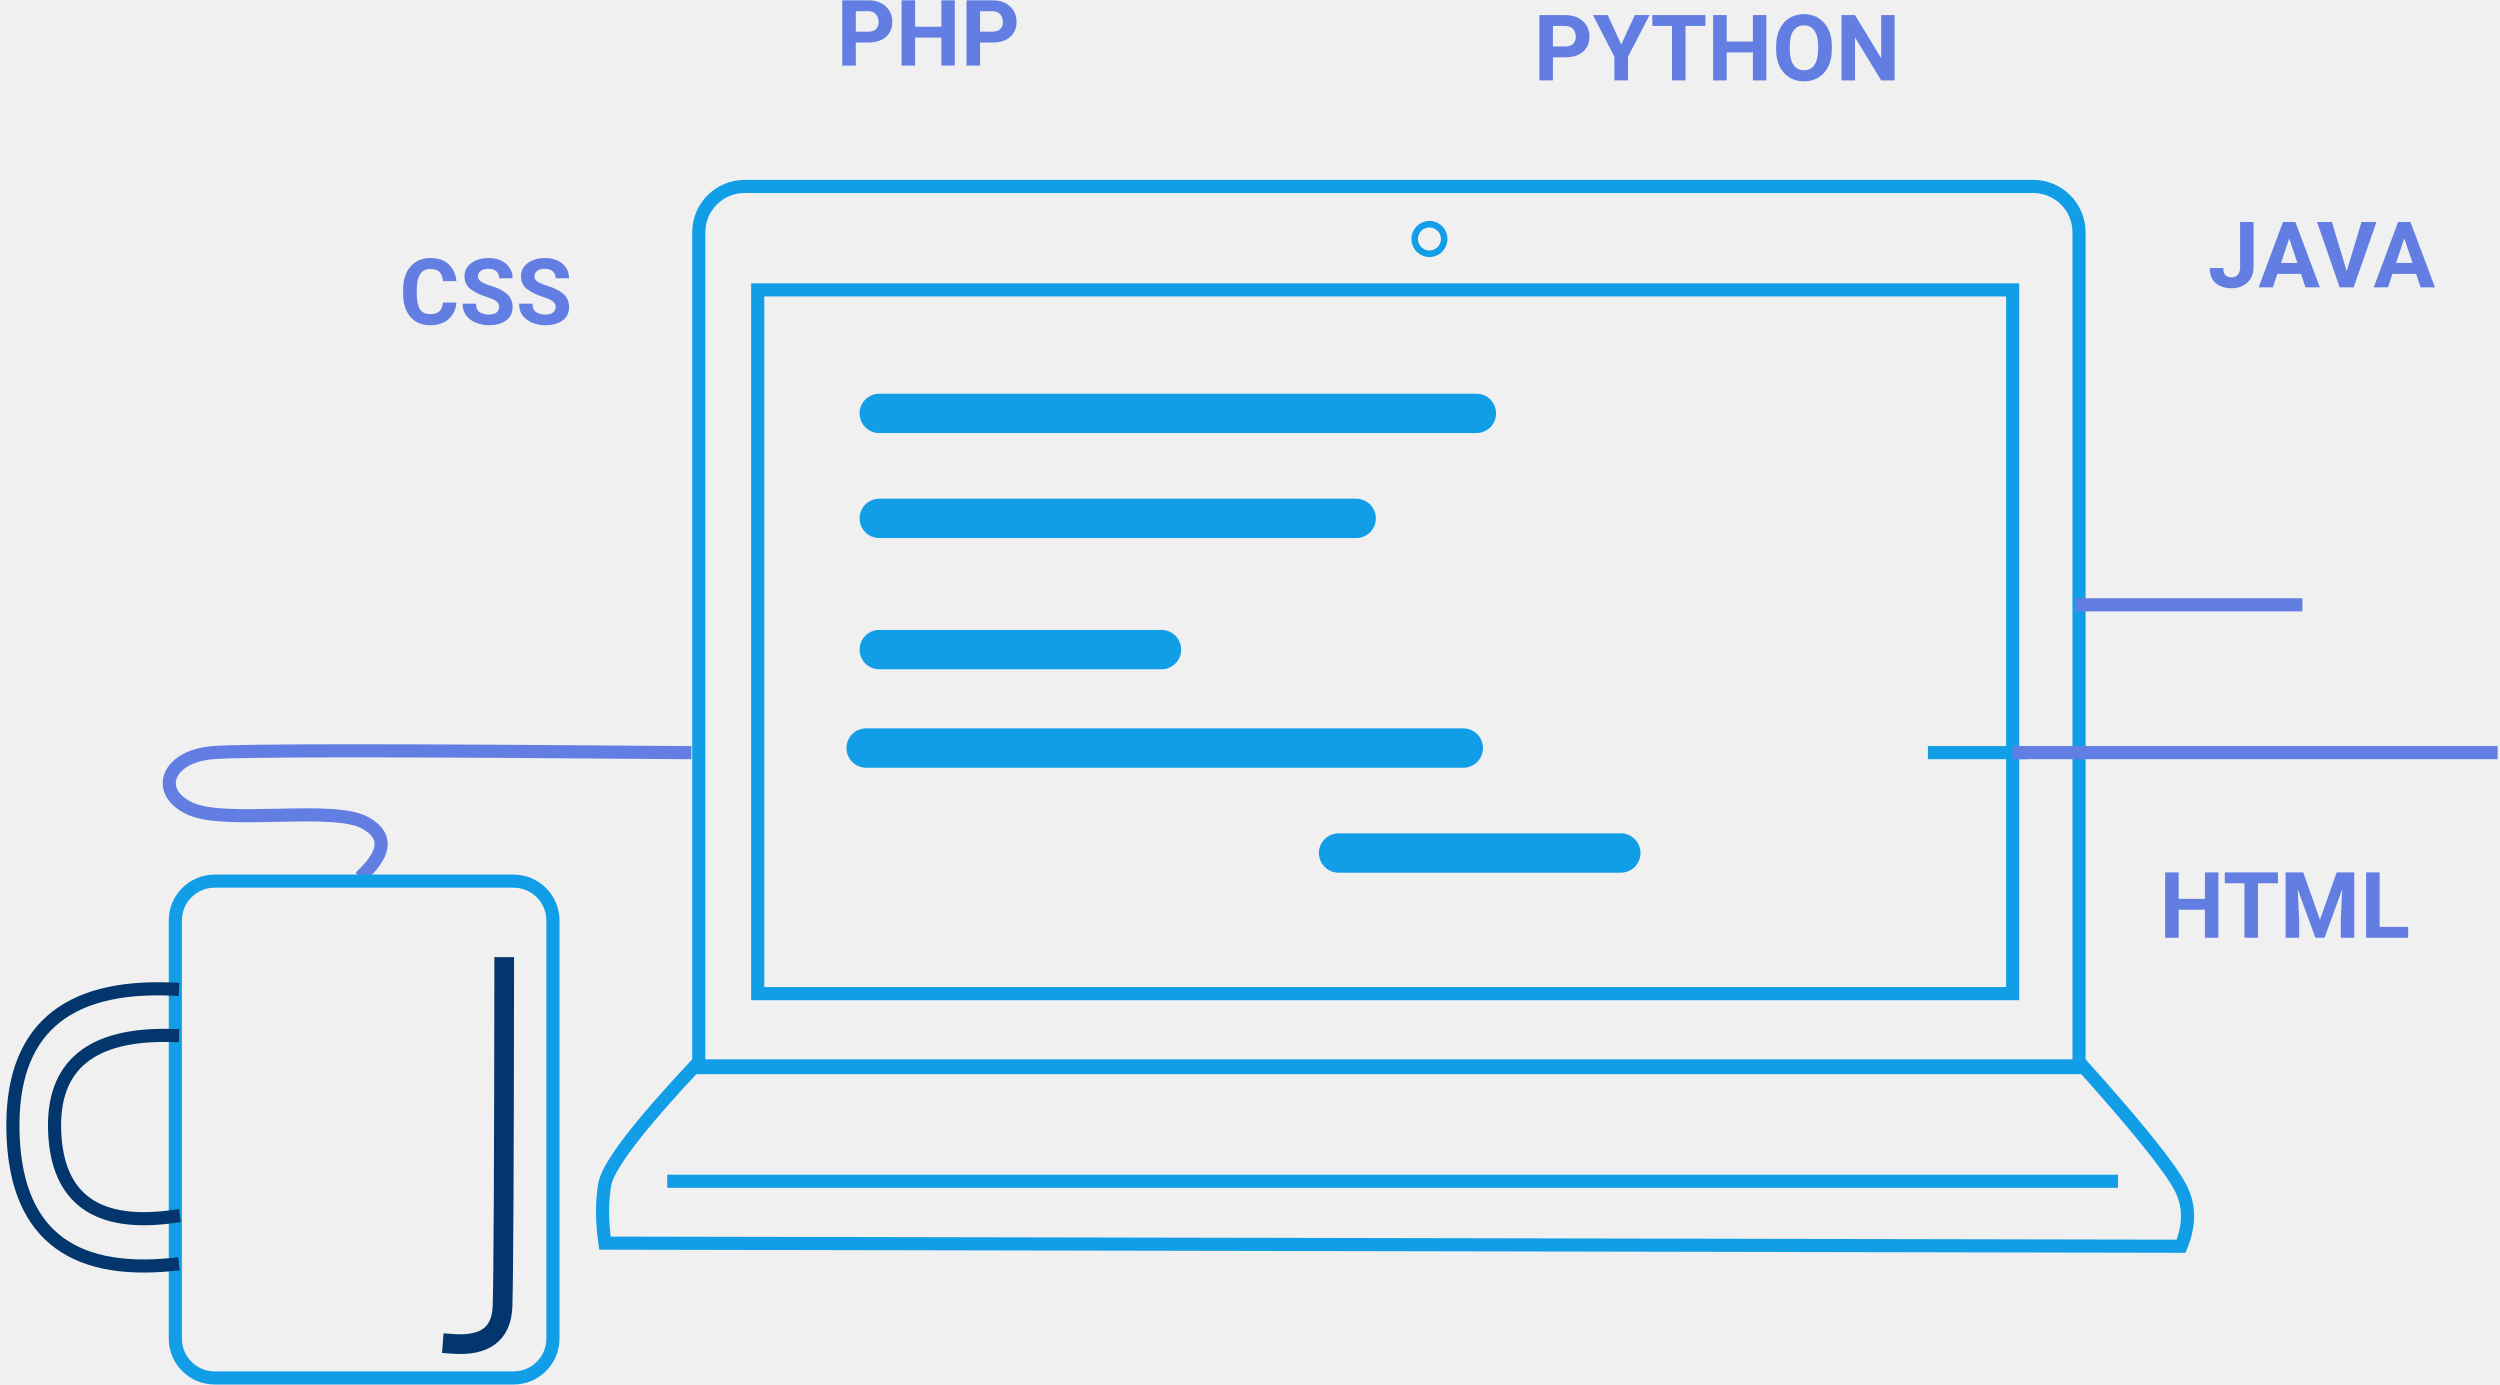
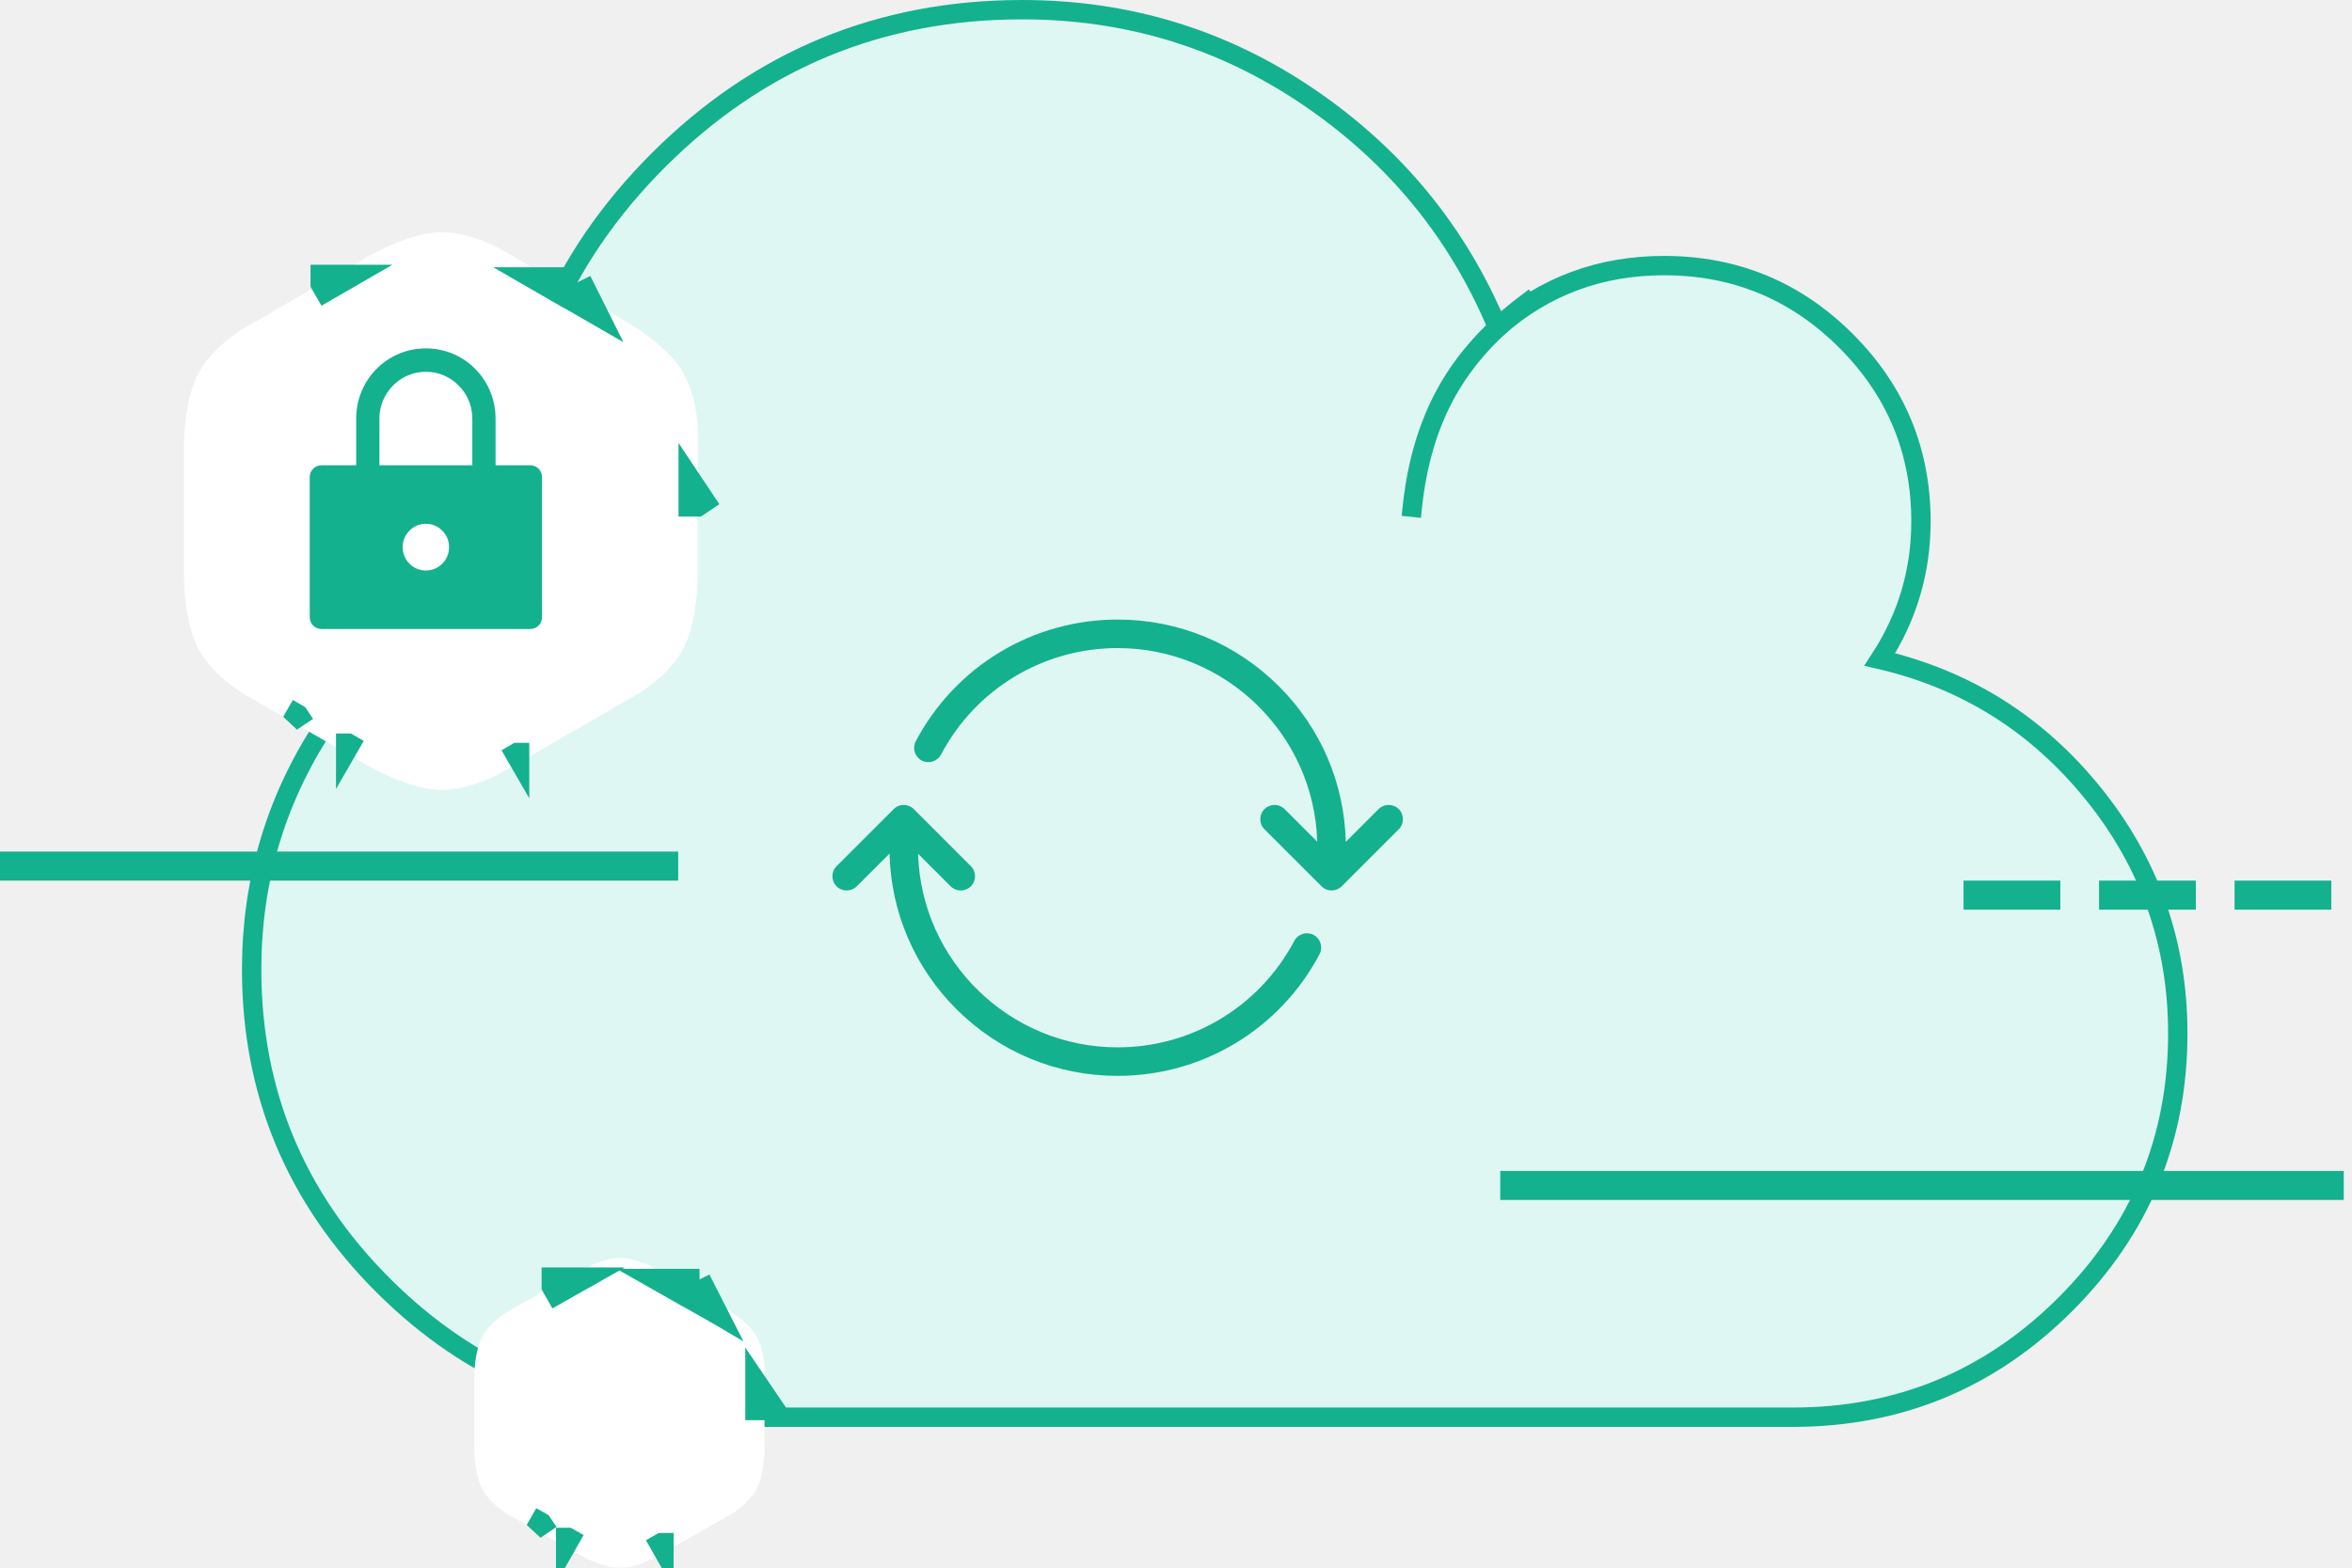
- <svg xmlns="http://www.w3.org/2000/svg" width="381px" height="211px" viewBox="0 0 381 211" version="1.1">
-   <defs />
+ <svg xmlns="http://www.w3.org/2000/svg" xmlns:xlink="http://www.w3.org/1999/xlink" width="243px" height="162px" viewBox="0 0 243 162" version="1.1">
+   <defs>
+     <path d="M18.785,2.644 L14.081,5.36 L14.106,5.36 L11.876,6.646 L6.189,9.931 C6.189,9.931 3.236,11.616 1.647,14.314 C-0.1,17.278 0.001,22.447 0.001,22.447 L0.001,26.366 L0.001,27.879 L0.001,29.748 L0.001,31.643 L0.001,35.18 C0.001,35.18 -0.1,40.352 1.647,43.316 C3.236,46.014 6.189,47.7 6.189,47.7 L11.102,50.534 L11.124,50.567 L16.714,53.794 L16.721,53.794 L18.785,54.983 C18.785,54.983 23.211,57.659 26.655,57.626 C29.785,57.594 32.717,55.883 32.717,55.883 L34.662,54.763 L34.683,54.763 L46.887,47.714 C46.887,47.714 49.84,46.028 51.432,43.331 C53.179,40.366 53.074,35.194 53.074,35.194 L53.074,28.34 L53.103,28.383 L53.103,20.639 C53.103,20.639 53.118,17.239 51.58,14.512 C49.883,11.515 45.352,9.019 45.352,9.019 L40.648,6.303 L40.666,6.34 L39.409,5.616 L39.423,5.616 L32.717,1.744 C32.717,1.744 29.785,0.029 26.655,0 C23.211,-0.029 18.785,2.644 18.785,2.644 Z" id="path-1" />
+     <path d="M10.612,1.468 L7.955,2.976 L7.969,2.976 L6.709,3.69 L3.496,5.514 C3.496,5.514 1.828,6.45 0.931,7.949 C-0.056,9.595 0.001,12.465 0.001,12.465 L0.001,14.641 L0.001,15.481 L0.001,16.519 L0.001,17.571 L0.001,19.535 C0.001,19.535 -0.056,22.407 0.931,24.053 C1.828,25.551 3.496,26.488 3.496,26.488 L6.272,28.062 L6.284,28.08 L9.442,29.872 L9.446,29.872 L10.612,30.532 C10.612,30.532 13.113,32.018 15.058,32 C16.827,31.982 18.483,31.032 18.483,31.032 L19.582,30.41 L19.594,30.41 L26.488,26.496 C26.488,26.496 28.156,25.559 29.056,24.061 C30.043,22.415 29.984,19.543 29.984,19.543 L29.984,15.737 L30,15.761 L30,11.461 C30,11.461 30.008,9.573 29.139,8.059 C28.181,6.394 25.621,5.008 25.621,5.008 L22.964,3.5 L22.974,3.52 L22.264,3.118 L22.272,3.118 L18.483,0.968 C18.483,0.968 16.827,0.016 15.058,0 C13.113,-0.016 10.612,1.468 10.612,1.468 Z" id="path-2" />
+   </defs>
  <g id="Page-1" stroke="none" stroke-width="1" fill="none" fill-rule="evenodd">
-     <g id="Artboard" transform="translate(-868, -954)">
-       <g id="Laptop-" transform="translate(958, 981)" stroke="#129EE6">
-         <path d="M16.491,135.695 L226.845,135.695 L226.845,8.411 C226.845,4.545 223.711,1.411 219.845,1.411 L23.491,1.411 C19.625,1.411 16.491,4.545 16.491,8.411 L16.491,135.695 Z" id="Rectangle-4" stroke-width="2" />
-         <rect id="Rectangle-5" stroke-width="2" x="25.48" y="17.179" width="191.253" height="107.253" />
-         <ellipse id="Oval" cx="127.848" cy="9.421" rx="2.247" ry="2.253" />
-         <path d="M15.924,135.442 C7.262,144.669 2.639,150.78 2.172,153.448 C1.709,156.093 1.714,159.094 2.191,162.452 L242.4,162.925 C243.741,159.645 243.701,156.694 242.311,154 C240.763,151 235.773,144.78 227.399,135.442 L15.924,135.442 Z" id="Rectangle-6" stroke-width="2" />
-         <path d="M12.682,153.026 L231.78,153.026" id="Line-2" stroke-width="2" stroke-linecap="square" />
-         <path d="M204.812,87.7 L218.035,87.7" id="Line-3" stroke-width="2" stroke-linecap="square" />
+     <g id="New-Design" transform="translate(-1137, -1546)">
+       <g id="Cloud-storage" transform="translate(461, 1382)">
+         <g id="cloud" transform="translate(677, 165)">
+           <path d="M224,105.782 C224,116.733 220.113,126.082 212.34,133.829 C204.566,141.577 195.186,145.451 184.2,145.451 L71.433,145.451 C58.65,145.451 47.716,140.923 38.629,131.867 C29.543,122.81 25,111.912 25,99.171 C25,90.08 27.453,81.764 32.359,74.223 C37.265,66.682 43.725,61.052 51.741,57.333 C51.602,55.405 51.533,53.924 51.533,52.891 C51.533,38.291 56.716,25.826 67.08,15.495 C77.445,5.165 89.951,-2.5690469e-15 104.6,0 C115.517,0 125.416,3.03 134.295,9.091 C143.174,15.151 149.651,23.071 153.728,32.85 C158.565,28.581 164.3,26.446 170.933,26.446 C178.258,26.446 184.511,29.028 189.693,34.193 C194.876,39.359 197.467,45.591 197.467,52.891 C197.467,58.056 196.05,62.808 193.217,67.147 C202.131,69.213 209.49,73.845 215.294,81.041 C221.098,88.238 224,96.485 224,105.782 L224,105.782 Z" id="Shape" stroke="#14B18E" stroke-width="2" fill="#DFF7F2" fill-rule="nonzero" />
+           <path d="M0.5,88.5 L67.567,88.5" id="Line-27" stroke="#14B18E" stroke-width="3" stroke-linecap="square" />
+           <path d="M155.5,121.5 L239.649,121.5" id="Line-29" stroke="#14B18E" stroke-width="3" stroke-linecap="square" />
+           <path d="M203.366,91.5 L239.649,91.5" id="Line-29" stroke="#14B18E" stroke-width="3" stroke-linecap="square" stroke-dasharray="7" />
+           <path d="M158.5,31.5 C154.476,33.537 151.234,36.059 148.773,39.066 C146.312,42.073 144.445,45.793 143.172,50.228" id="Line-17" stroke="#14B18E" stroke-width="2" stroke-linecap="square" transform="translate(150.8359, 40.86377) rotate(-10) translate(-150.8359, -40.86377) " />
+           <g id="hexagon" transform="translate(18, 23)" fill-rule="nonzero">
+             <g id="Shape">
+               <use fill="#FFFFFF" fill-rule="evenodd" xlink:href="#path-1" />
+               <path stroke="#14B18E" stroke-width="2" d="M35.691,4.616 L38.923,6.482 L39.423,5.616 L39.423,4.616 L35.691,4.616 Z M43.031,8.834 L41.543,5.856 L40.648,6.303 L40.148,7.17 L43.031,8.834 Z M52.103,25.08 L52.103,28.383 L53.103,28.383 L53.935,27.828 L52.103,25.08 Z M34.415,53.763 L34.183,53.897 L34.683,54.763 L34.683,53.763 L34.415,53.763 Z M16.982,52.794 L16.714,52.794 L16.714,53.794 L17.214,52.928 L16.982,52.794 Z M11.826,49.818 L11.624,49.701 L11.124,50.567 L11.956,50.012 L11.826,49.818 Z M17.813,4.36 L14.081,4.36 L14.081,5.36 L14.581,6.226 L17.813,4.36 Z" />
+             </g>
+           </g>
+           <g id="hexagon-copy-4" transform="translate(48, 129)" fill-rule="nonzero">
+             <g id="Shape">
+               <use fill="#FFFFFF" fill-rule="evenodd" xlink:href="#path-2" />
+               <path stroke="#14B18E" stroke-width="2" d="M18.483,2.118 L21.778,3.988 L22.272,3.118 L22.272,2.118 L18.483,2.118 Z M25.364,6.013 L23.855,3.047 L22.964,3.5 L22.47,4.37 L25.128,5.878 C25.188,5.911 25.267,5.956 25.364,6.013 Z M29,12.505 L29,15.761 L30,15.761 L30.828,15.2 L29,12.505 Z M19.33,29.41 L19.1,29.54 L19.594,30.41 L19.594,29.41 L19.33,29.41 Z M9.706,28.872 L9.442,28.872 L9.442,29.872 L9.936,29.002 L9.706,28.872 Z M6.981,27.325 L6.778,27.21 L6.284,28.08 L7.112,27.518 L6.981,27.325 Z M11.566,2.087 L11.761,1.976 L7.955,1.976 L7.955,2.976 L8.448,3.846 L11.106,2.338 L11.123,2.328 C11.186,2.291 11.313,2.219 11.494,2.124 C11.518,2.112 11.542,2.099 11.566,2.087 Z" />
+             </g>
+           </g>
+           <g id="lock" transform="translate(31, 35)" fill="#14B18E" fill-rule="nonzero">
+             <path d="M22.8,12.083 L19.2,12.083 L19.2,7.25 C19.2,3.232 15.99,0 12,0 C8.01,0 4.8,3.232 4.8,7.25 L4.8,12.083 L1.2,12.083 C0.54,12.083 0,12.627 0,13.292 L0,27.792 C0,28.456 0.54,29 1.2,29 L22.8,29 C23.46,29 24,28.456 24,27.792 L24,13.292 C24,12.627 23.46,12.083 22.8,12.083 Z M12,22.958 C10.68,22.958 9.6,21.871 9.6,20.542 C9.6,19.212 10.68,18.125 12,18.125 C13.32,18.125 14.4,19.212 14.4,20.542 C14.4,21.871 13.32,22.958 12,22.958 Z M16.8,12.083 L7.2,12.083 L7.2,7.25 C7.2,4.592 9.36,2.417 12,2.417 C14.64,2.417 16.8,4.592 16.8,7.25 L16.8,12.083 Z" id="Shape" />
+           </g>
+           <g id="sync" transform="translate(85, 63)" fill="#14B18E" fill-rule="nonzero">
+             <path d="M58.512,19.61 C57.937,19.035 57.003,19.035 56.429,19.61 L53.042,22.996 C52.892,16.925 50.455,11.237 46.143,6.928 C41.69,2.475 35.769,0.023 29.471,0.023 C20.706,0.023 12.714,4.842 8.614,12.595 C8.234,13.315 8.508,14.208 9.227,14.588 C9.947,14.968 10.84,14.694 11.22,13.975 C14.806,7.187 21.8,2.97 29.471,2.97 C40.638,2.97 49.762,11.891 50.092,22.978 L46.724,19.61 C46.149,19.035 45.215,19.035 44.64,19.61 C44.065,20.184 44.065,21.119 44.64,21.693 L50.534,27.587 C50.823,27.876 51.2,28.018 51.578,28.018 C51.955,28.018 52.332,27.873 52.621,27.587 L58.515,21.693 C59.09,21.119 59.09,20.184 58.515,19.61 L58.512,19.61 Z" id="Shape" />
+             <path d="M49.715,32.612 C48.996,32.232 48.103,32.506 47.723,33.225 C44.136,40.013 37.143,44.23 29.471,44.23 C18.305,44.23 9.18,35.309 8.85,24.222 L12.219,27.59 C12.508,27.879 12.885,28.021 13.262,28.021 C13.639,28.021 14.017,27.876 14.305,27.59 C14.88,27.016 14.88,26.081 14.305,25.507 L8.411,19.613 C7.836,19.038 6.902,19.038 6.327,19.613 L0.433,25.507 C-0.141,26.081 -0.141,27.016 0.433,27.59 C1.008,28.165 1.942,28.165 2.517,27.59 L5.903,24.204 C6.053,30.275 8.491,35.963 12.802,40.272 C17.255,44.725 23.176,47.177 29.474,47.177 C38.239,47.177 46.232,42.358 50.331,34.605 C50.711,33.885 50.437,32.992 49.718,32.612 L49.715,32.612 Z" id="Shape" />
+           </g>
+         </g>
      </g>
-       <path d="M923.6,1087.007 C926.914,1083.707 926.914,1081.164 923.6,1079.376 C918.63,1076.694 902.45,1079.763 896.966,1077.233 C891.482,1074.703 893.405,1069.25 900.458,1068.7 C905.16,1068.333 929.13,1068.333 972.37,1068.7" id="Line-3" stroke="#627EE2" stroke-width="2" stroke-linecap="square" />
-       <path d="M1185.283,1046.174 L1217.886,1046.174" id="Line-3" stroke="#627EE2" stroke-width="2" stroke-linecap="square" />
-       <path d="M1175.731,1068.7 L1247.643,1068.7" id="Line-3" stroke="#627EE2" stroke-width="2" stroke-linecap="square" />
-       <text id="HTML" font-family="Roboto-Bold, Roboto" font-size="14" font-weight="bold" fill="#627EE2">
-         <tspan x="1197.08" y="1096.905">HTML</tspan>
-       </text>
-       <text id="CSS" font-family="Roboto-Bold, Roboto" font-size="14" font-weight="bold" fill="#627EE2">
-         <tspan x="928.845" y="1003.421">CSS</tspan>
-       </text>
-       <text id="PHP" font-family="Roboto-Bold, Roboto" font-size="14" font-weight="bold" fill="#627EE2">
-         <tspan x="995.469" y="964">PHP</tspan>
-       </text>
-       <text id="JAVA" font-family="Roboto-Bold, Roboto" font-size="14" font-weight="bold" fill="#627EE2">
-         <tspan x="1204.487" y="997.789">JAVA</tspan>
-       </text>
-       <text id="PYTHON" font-family="Roboto-Bold, Roboto" font-size="14" font-weight="bold" fill="#627EE2">
-         <tspan x="1101.715" y="966.253">PYTHON</tspan>
-       </text>
-       <rect id="Rectangle-7" stroke="#129EE6" stroke-width="2" x="894.718" y="1088.284" width="57.549" height="75.716" rx="6" />
-       <path d="M894.28,1104.742 C877.747,1104.015 869.645,1111.232 869.974,1126.393 C870.304,1141.554 878.403,1148.325 894.271,1146.706" id="Line-4" stroke="#03366C" stroke-width="2" stroke-linecap="square" />
-       <path d="M894.291,1111.81 C881.873,1111.448 875.888,1116.364 876.334,1126.558 C876.78,1136.752 882.81,1141.029 894.425,1139.39" id="Line-4" stroke="#03366C" stroke-width="2" stroke-linecap="square" />
-       <path d="M944.841,1101.363 C944.813,1131.645 944.728,1148.882 944.586,1153.075 C944.444,1157.268 941.907,1159.178 936.976,1158.805" id="Line-5" stroke="#03366C" stroke-width="3" stroke-linecap="square" />
-       <path d="M1002,1017 L1093.005,1017" id="Line-10-Copy-2" stroke="#129EE6" stroke-width="6" stroke-linecap="round" />
-       <path d="M1000,1068 L1091.005,1068" id="Line-10-Copy-5" stroke="#129EE6" stroke-width="6" stroke-linecap="round" />
-       <path d="M1002,1033 L1074.68,1033" id="Line-10-Copy-3" stroke="#129EE6" stroke-width="6" stroke-linecap="round" />
-       <path d="M1002,1053 L1045.012,1053" id="Line-10-Copy-4" stroke="#129EE6" stroke-width="6" stroke-linecap="round" />
-       <path d="M1072,1084 L1115.012,1084" id="Line-10-Copy-6" stroke="#129EE6" stroke-width="6" stroke-linecap="round" />
    </g>
  </g>
</svg>
